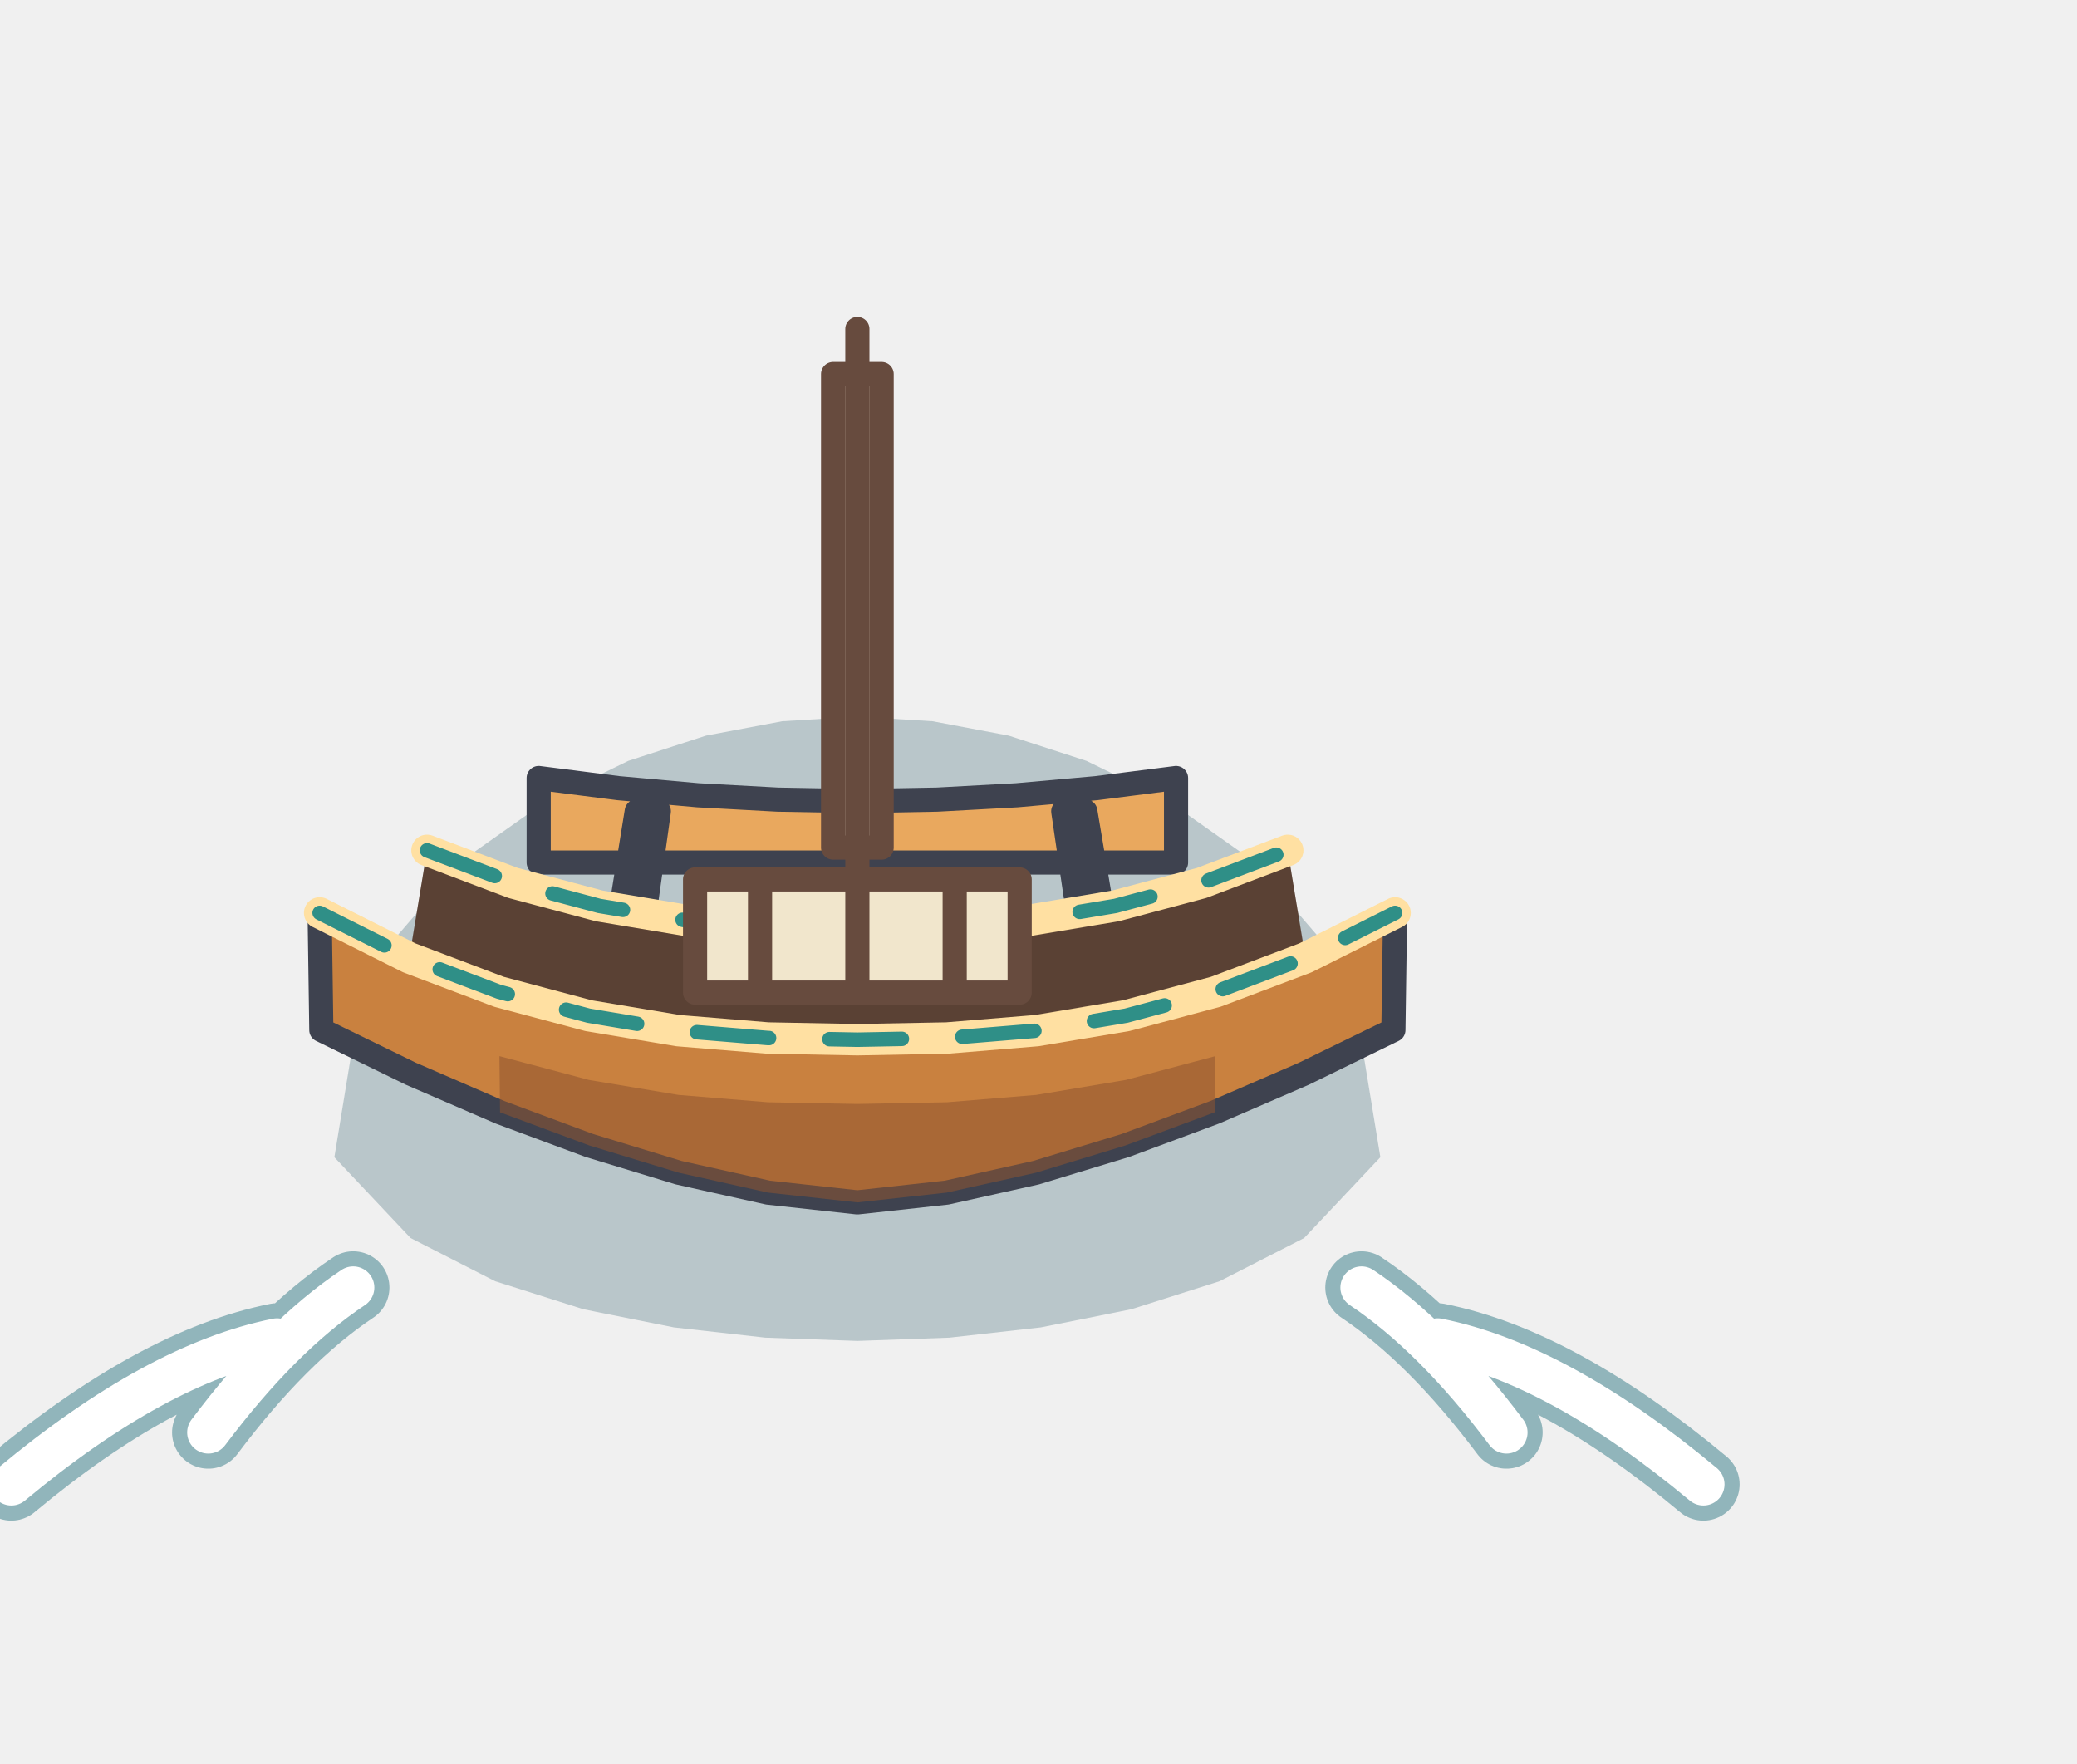
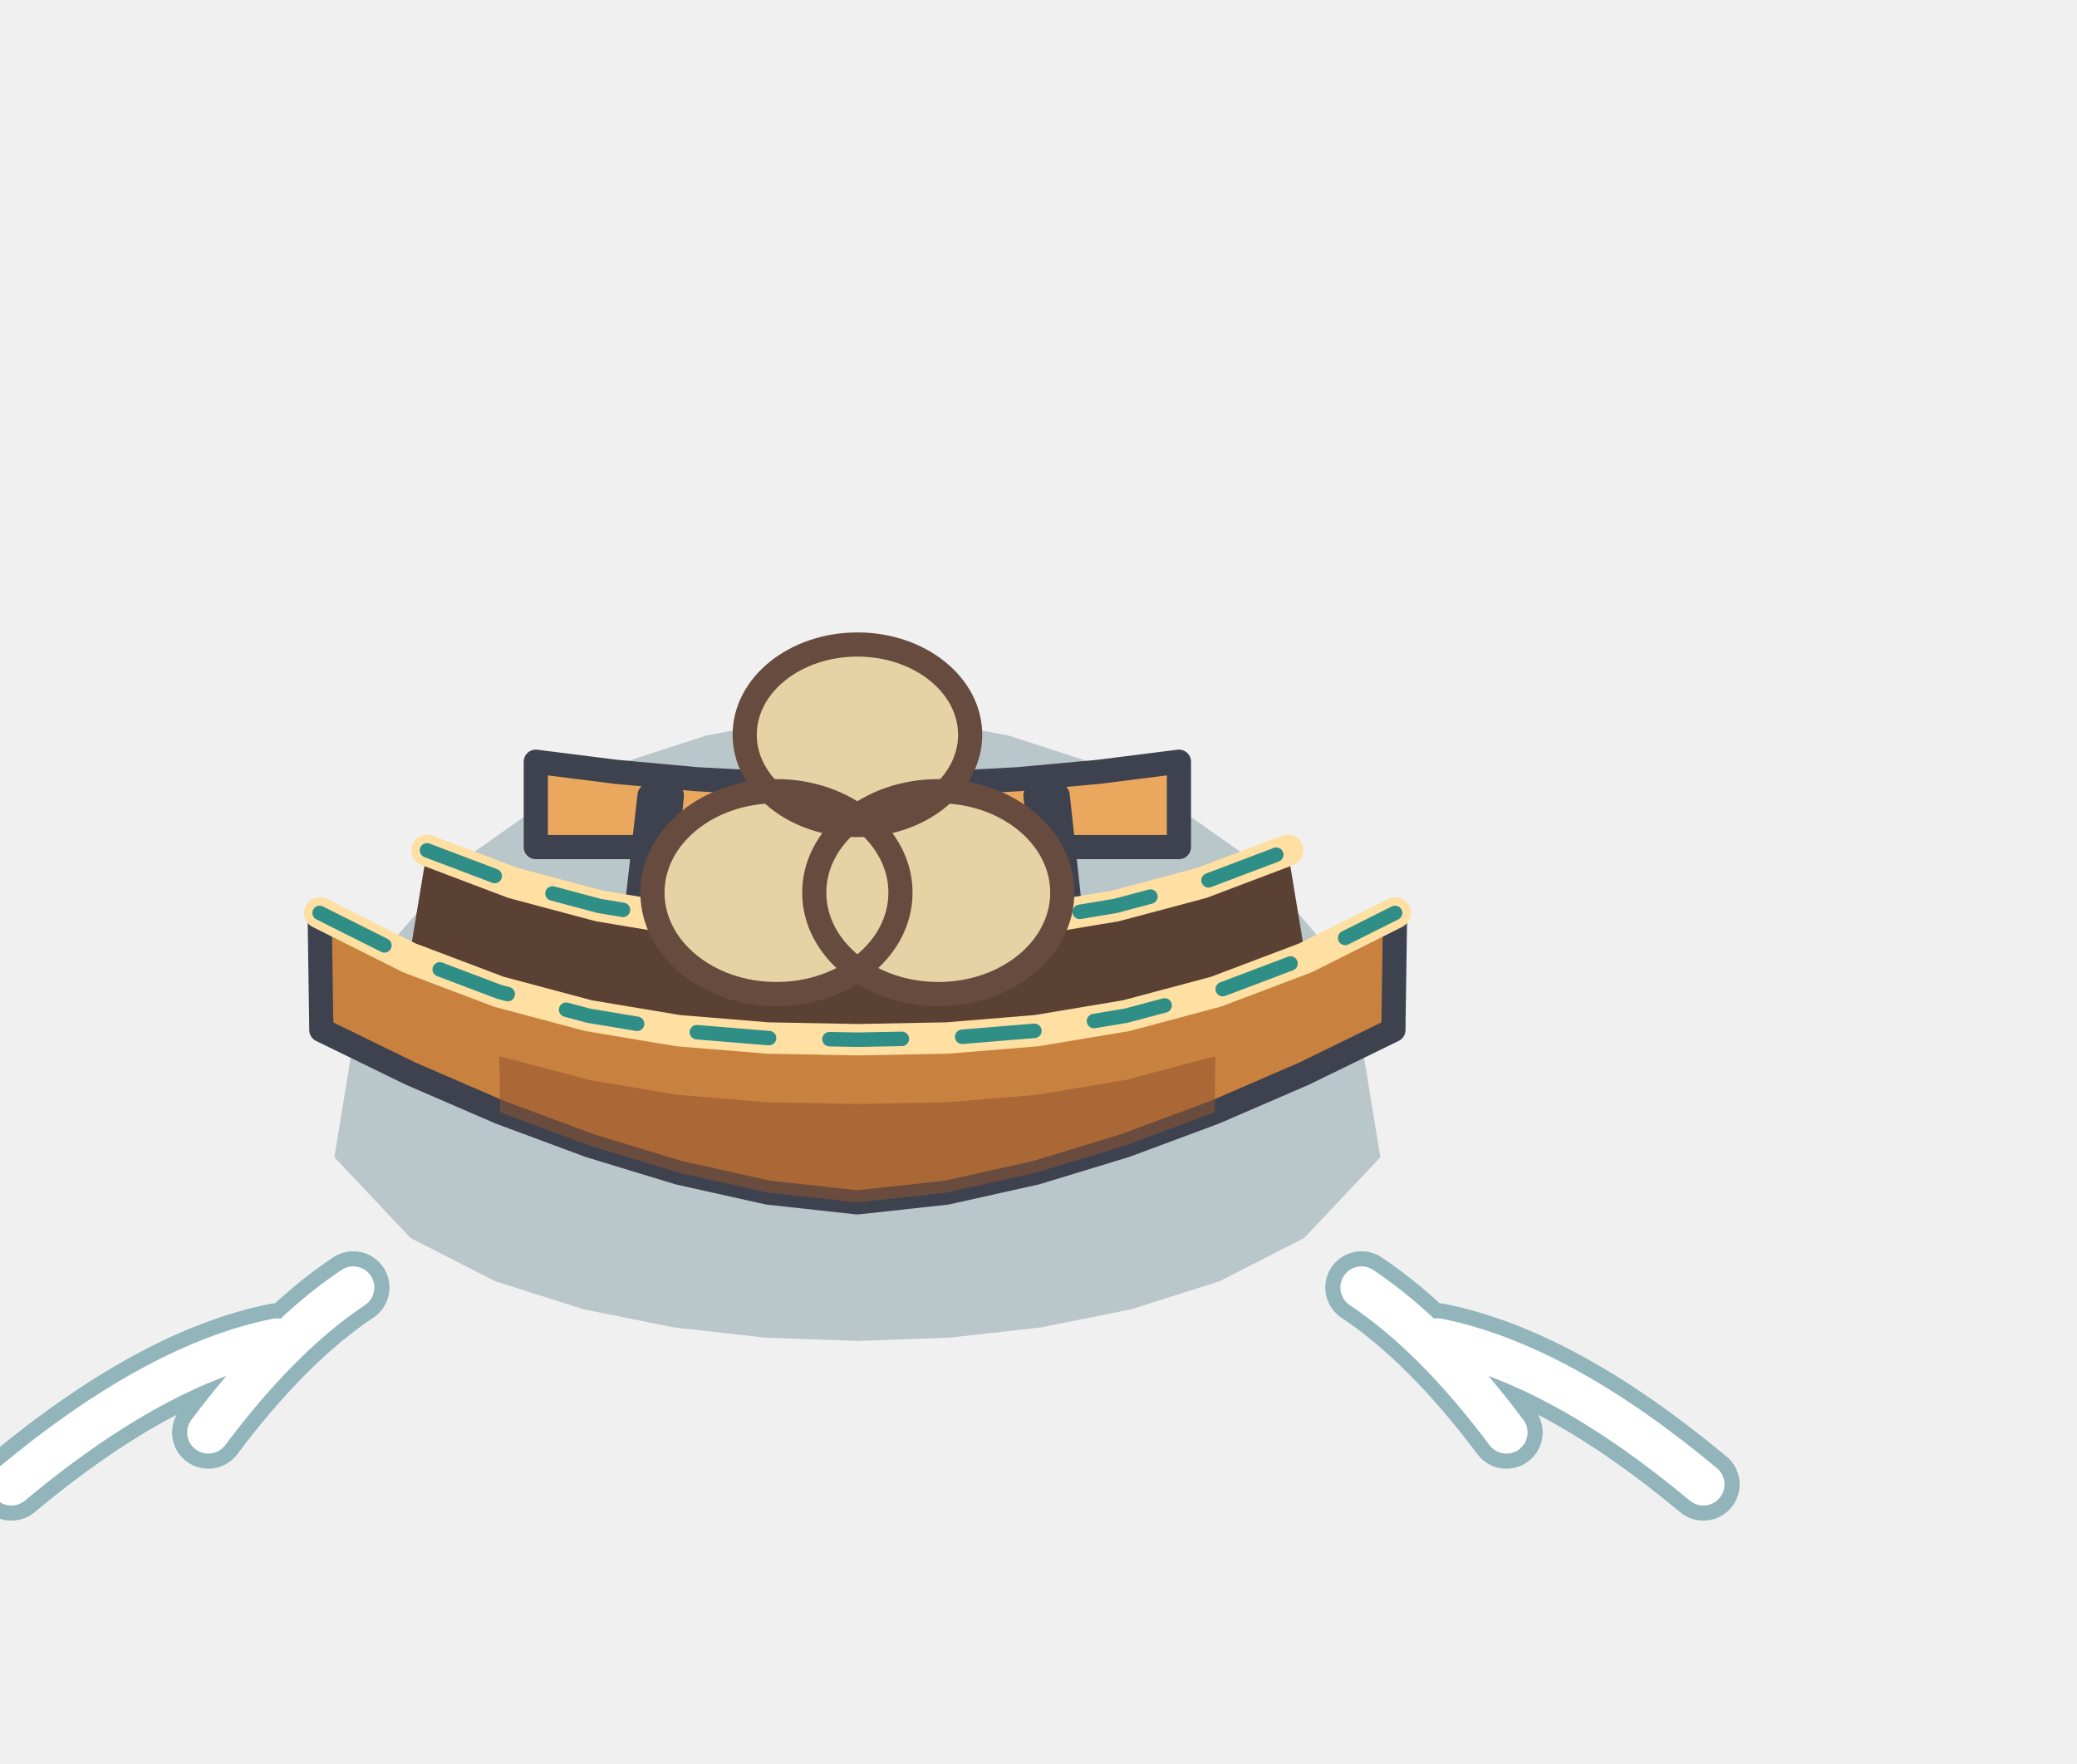
<svg xmlns="http://www.w3.org/2000/svg" width="172" height="146" viewBox="0 0 172 146">
  <g transform="translate(-124 -459)" stroke-linejoin="round" stroke-linecap="round">
    <path d="M151.69 554.82L158.00 561.51L165.01 565.09L172.32 567.41L179.80 568.91L187.37 569.76L195.00 570.03L202.63 569.76L210.20 568.91L217.68 567.41L224.99 565.09L232.00 561.51L238.31 554.82L235.82 539.63L227.74 530.26L220.64 525.25L213.97 522.00L207.53 519.91L201.23 518.72L195.00 518.34L188.77 518.72L182.47 519.91L176.03 522.00L169.36 525.25L162.26 530.26L154.18 539.63Z" fill="#1D4F5C" fill-opacity=".26" />
    <path d="M146.94 569.91q-10 2 -22 12 M153.25 565.61q-6 4 -12 12 M243.06 569.91q10 2 22 12 M236.75 565.61q6 4 12 12" fill="none" stroke="#1E6E7A" stroke-opacity=".45" stroke-width="6" />
    <path d="M146.94 569.91q-10 2 -22 12 M153.25 565.61q-6 4 -12 12 M243.06 569.91q10 2 22 12 M236.75 565.61q6 4 12 12" fill="none" stroke="#FFFFFF" stroke-width="3.5" />
-     <path d="M175.26 535.26L176.73 526.18L178.56 526.18L177.24 535.61Z M213.42 535.50L212.05 526.18L213.88 526.18L215.39 535.13Z M168.61 523.42L175.21 524.26L181.80 524.85L188.40 525.21L195.00 525.33L201.60 525.21L208.20 524.85L214.79 524.26L221.39 523.42L221.39 530.42L214.79 530.42L208.20 530.42L201.60 530.42L195.00 530.42L188.40 530.42L181.80 530.42L175.21 530.42L168.61 530.42Z" fill="#E9A85E" stroke="#3E424F" stroke-width="2" />
+     <path d="M176.58 535.50L177.79 524.86L179.64 524.86L178.55 535.82Z M210.79 535.91L209.75 524.86L211.59 524.86L212.76 535.61Z M168.37 522.07L175.03 522.91L181.69 523.52L188.34 523.88L195.00 524.00L201.66 523.88L208.31 523.52L214.97 522.91L221.63 522.07L221.63 529.14L214.97 529.14L208.31 529.14L201.66 529.14L195.00 529.14L188.34 529.14L181.69 529.14L175.03 529.14L168.37 529.14Z" fill="#E9A85E" stroke="#3E424F" stroke-width="2" />
    <path d="M150.47 534.59L157.89 538.31L165.32 541.12L172.74 543.10L180.16 544.34L187.58 544.95L195.00 545.09L202.42 544.95L209.84 544.34L217.26 543.10L224.68 541.12L232.11 538.31L239.53 534.59L239.39 544.29L231.99 547.90L224.59 551.10L217.19 553.85L209.80 556.10L202.40 557.75L195.00 558.56L187.60 557.75L180.20 556.10L172.81 553.85L165.41 551.10L158.01 547.90L150.61 544.29Z" fill="#C9813F" stroke="#3E424F" stroke-width="2" />
    <path d="M165.36 546.45L172.77 548.42L180.18 549.66L187.59 550.27L195.00 550.41L202.41 550.27L209.82 549.66L217.23 548.42L224.64 546.45L224.59 551.10L217.19 553.85L209.80 556.10L202.40 557.75L195.00 558.56L187.60 557.75L180.20 556.10L172.81 553.85L165.41 551.10Z" fill="#8E5530" fill-opacity=".55" />
    <path d="M157.89 538.31L165.32 541.12L172.74 543.10L180.16 544.34L187.58 544.95L195.00 545.09L202.42 544.95L209.84 544.34L217.26 543.10L224.68 541.12L232.11 538.31L230.64 529.41L223.51 532.11L216.38 534.01L209.25 535.20L202.13 535.78L195.00 535.92L187.87 535.78L180.75 535.20L173.62 534.01L166.49 532.11L159.36 529.41Z" fill="#5A4134" />
    <path d="M150.47 534.59L157.89 538.31L165.32 541.12L172.74 543.10L180.16 544.34L187.58 544.95L195.00 545.09L202.42 544.95L209.84 544.34L217.26 543.10L224.68 541.12L232.11 538.31L239.53 534.59 M159.36 529.41L166.49 532.11L173.62 534.01L180.75 535.20L187.87 535.78L195.00 535.92L202.13 535.78L209.25 535.20L216.38 534.01L223.51 532.11L230.64 529.41" fill="none" stroke="#FFE0A2" stroke-width="2.6" />
    <path d="M150.47 534.59L157.89 538.31L165.32 541.12L172.74 543.10L180.16 544.34L187.58 544.95L195.00 545.09L202.42 544.95L209.84 544.34L217.26 543.10L224.68 541.12L232.11 538.31L239.53 534.59 M159.36 529.41L166.49 532.11L173.62 534.01L180.75 535.20L187.87 535.78L195.00 535.92L202.13 535.78L209.25 535.20L216.38 534.01L223.51 532.11L230.64 529.41" fill="none" stroke="#2F8F87" stroke-width="1.2" stroke-dasharray="6 5" />
-     <path d="M181.56 531.82L185.59 531.82L190.97 531.82L195.00 531.82L199.03 531.82L204.41 531.82L208.44 531.82L208.44 541.19L204.41 541.19L199.03 541.19L195.00 541.19L190.97 541.19L185.59 541.19L181.56 541.19Z M186.94 531.82L186.94 541.19M195.00 531.82L195.00 541.19M203.06 531.82L203.06 541.19 M195.00 538.51L195.00 486.24 M192.99 529.18L197.01 529.18L197.01 489.97L192.99 489.97Z" fill="#F1E6CC" stroke="#674B3E" stroke-width="2" />
+     <path d="M178.03 532.91a10.27 8.40 0 1 0 20.54 0a10.27 8.40 0 1 0 -20.54 0Z M191.43 532.91a10.27 8.40 0 1 0 20.54 0a10.27 8.40 0 1 0 -20.54 0Z M185.67 519.84a9.33 7.47 0 1 0 18.67 0a9.33 7.47 0 1 0 -18.67 0Z" fill="#E7D2A6" stroke="#674B3E" stroke-width="2" />
  </g>
</svg>
